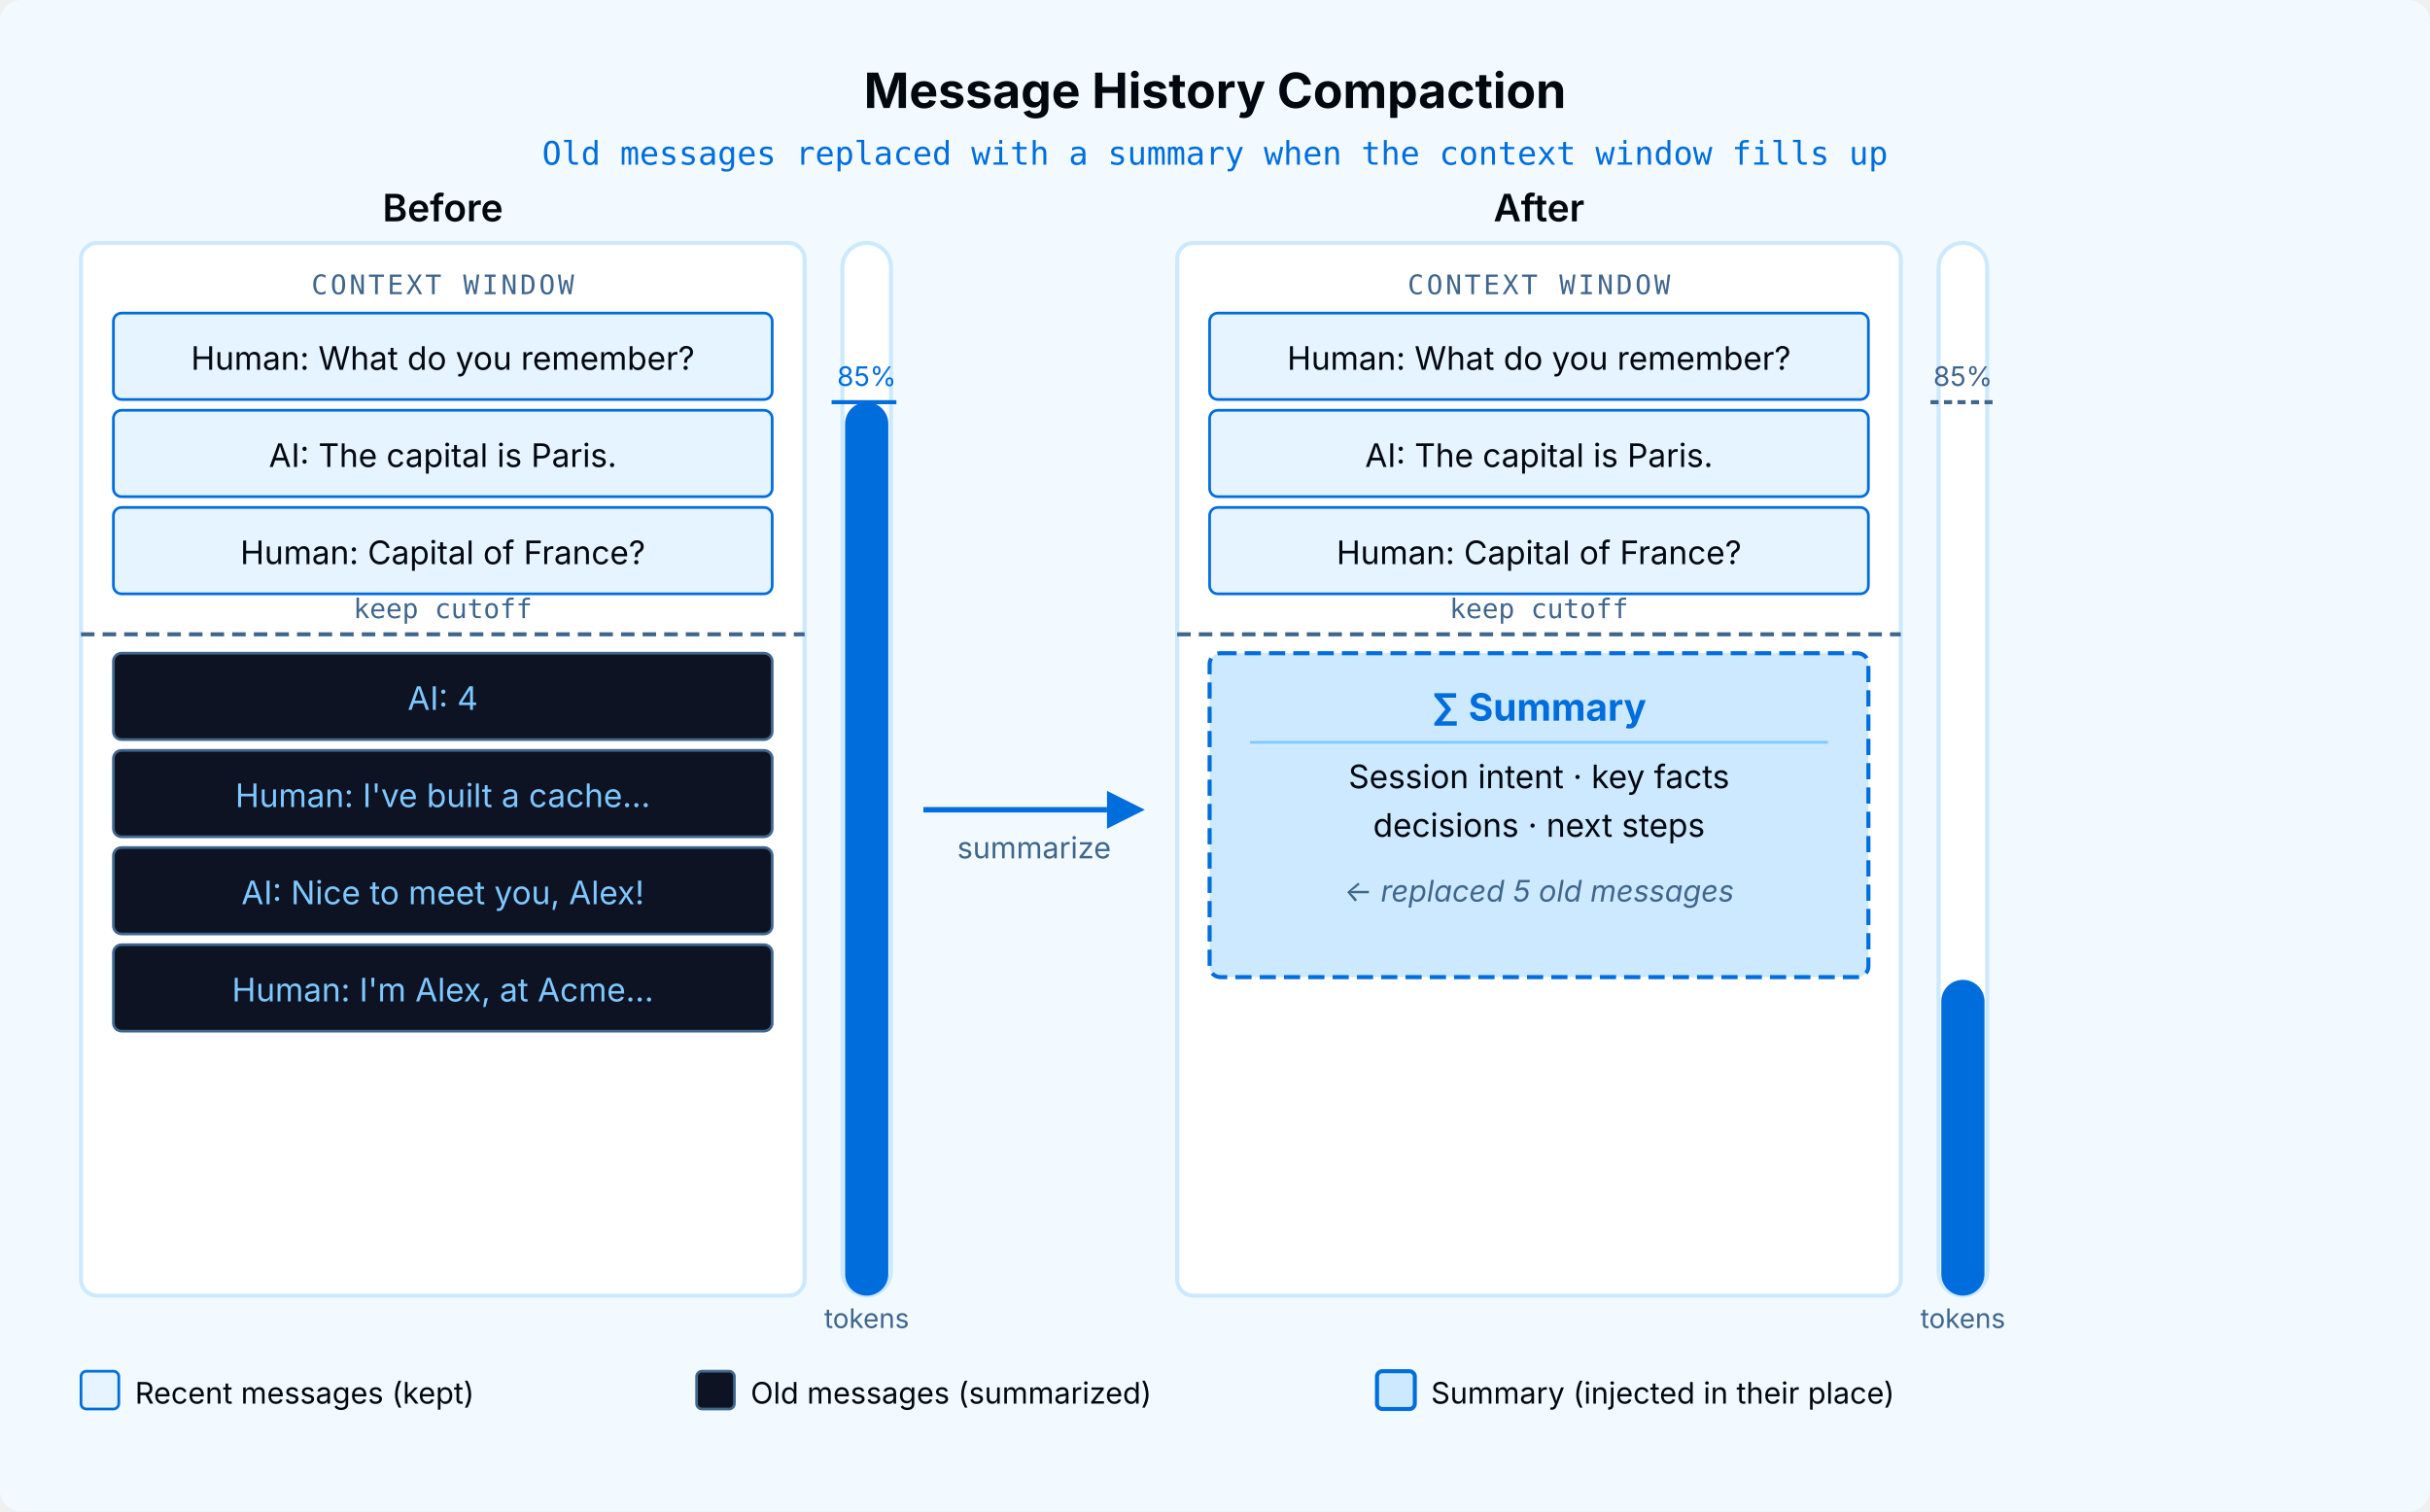
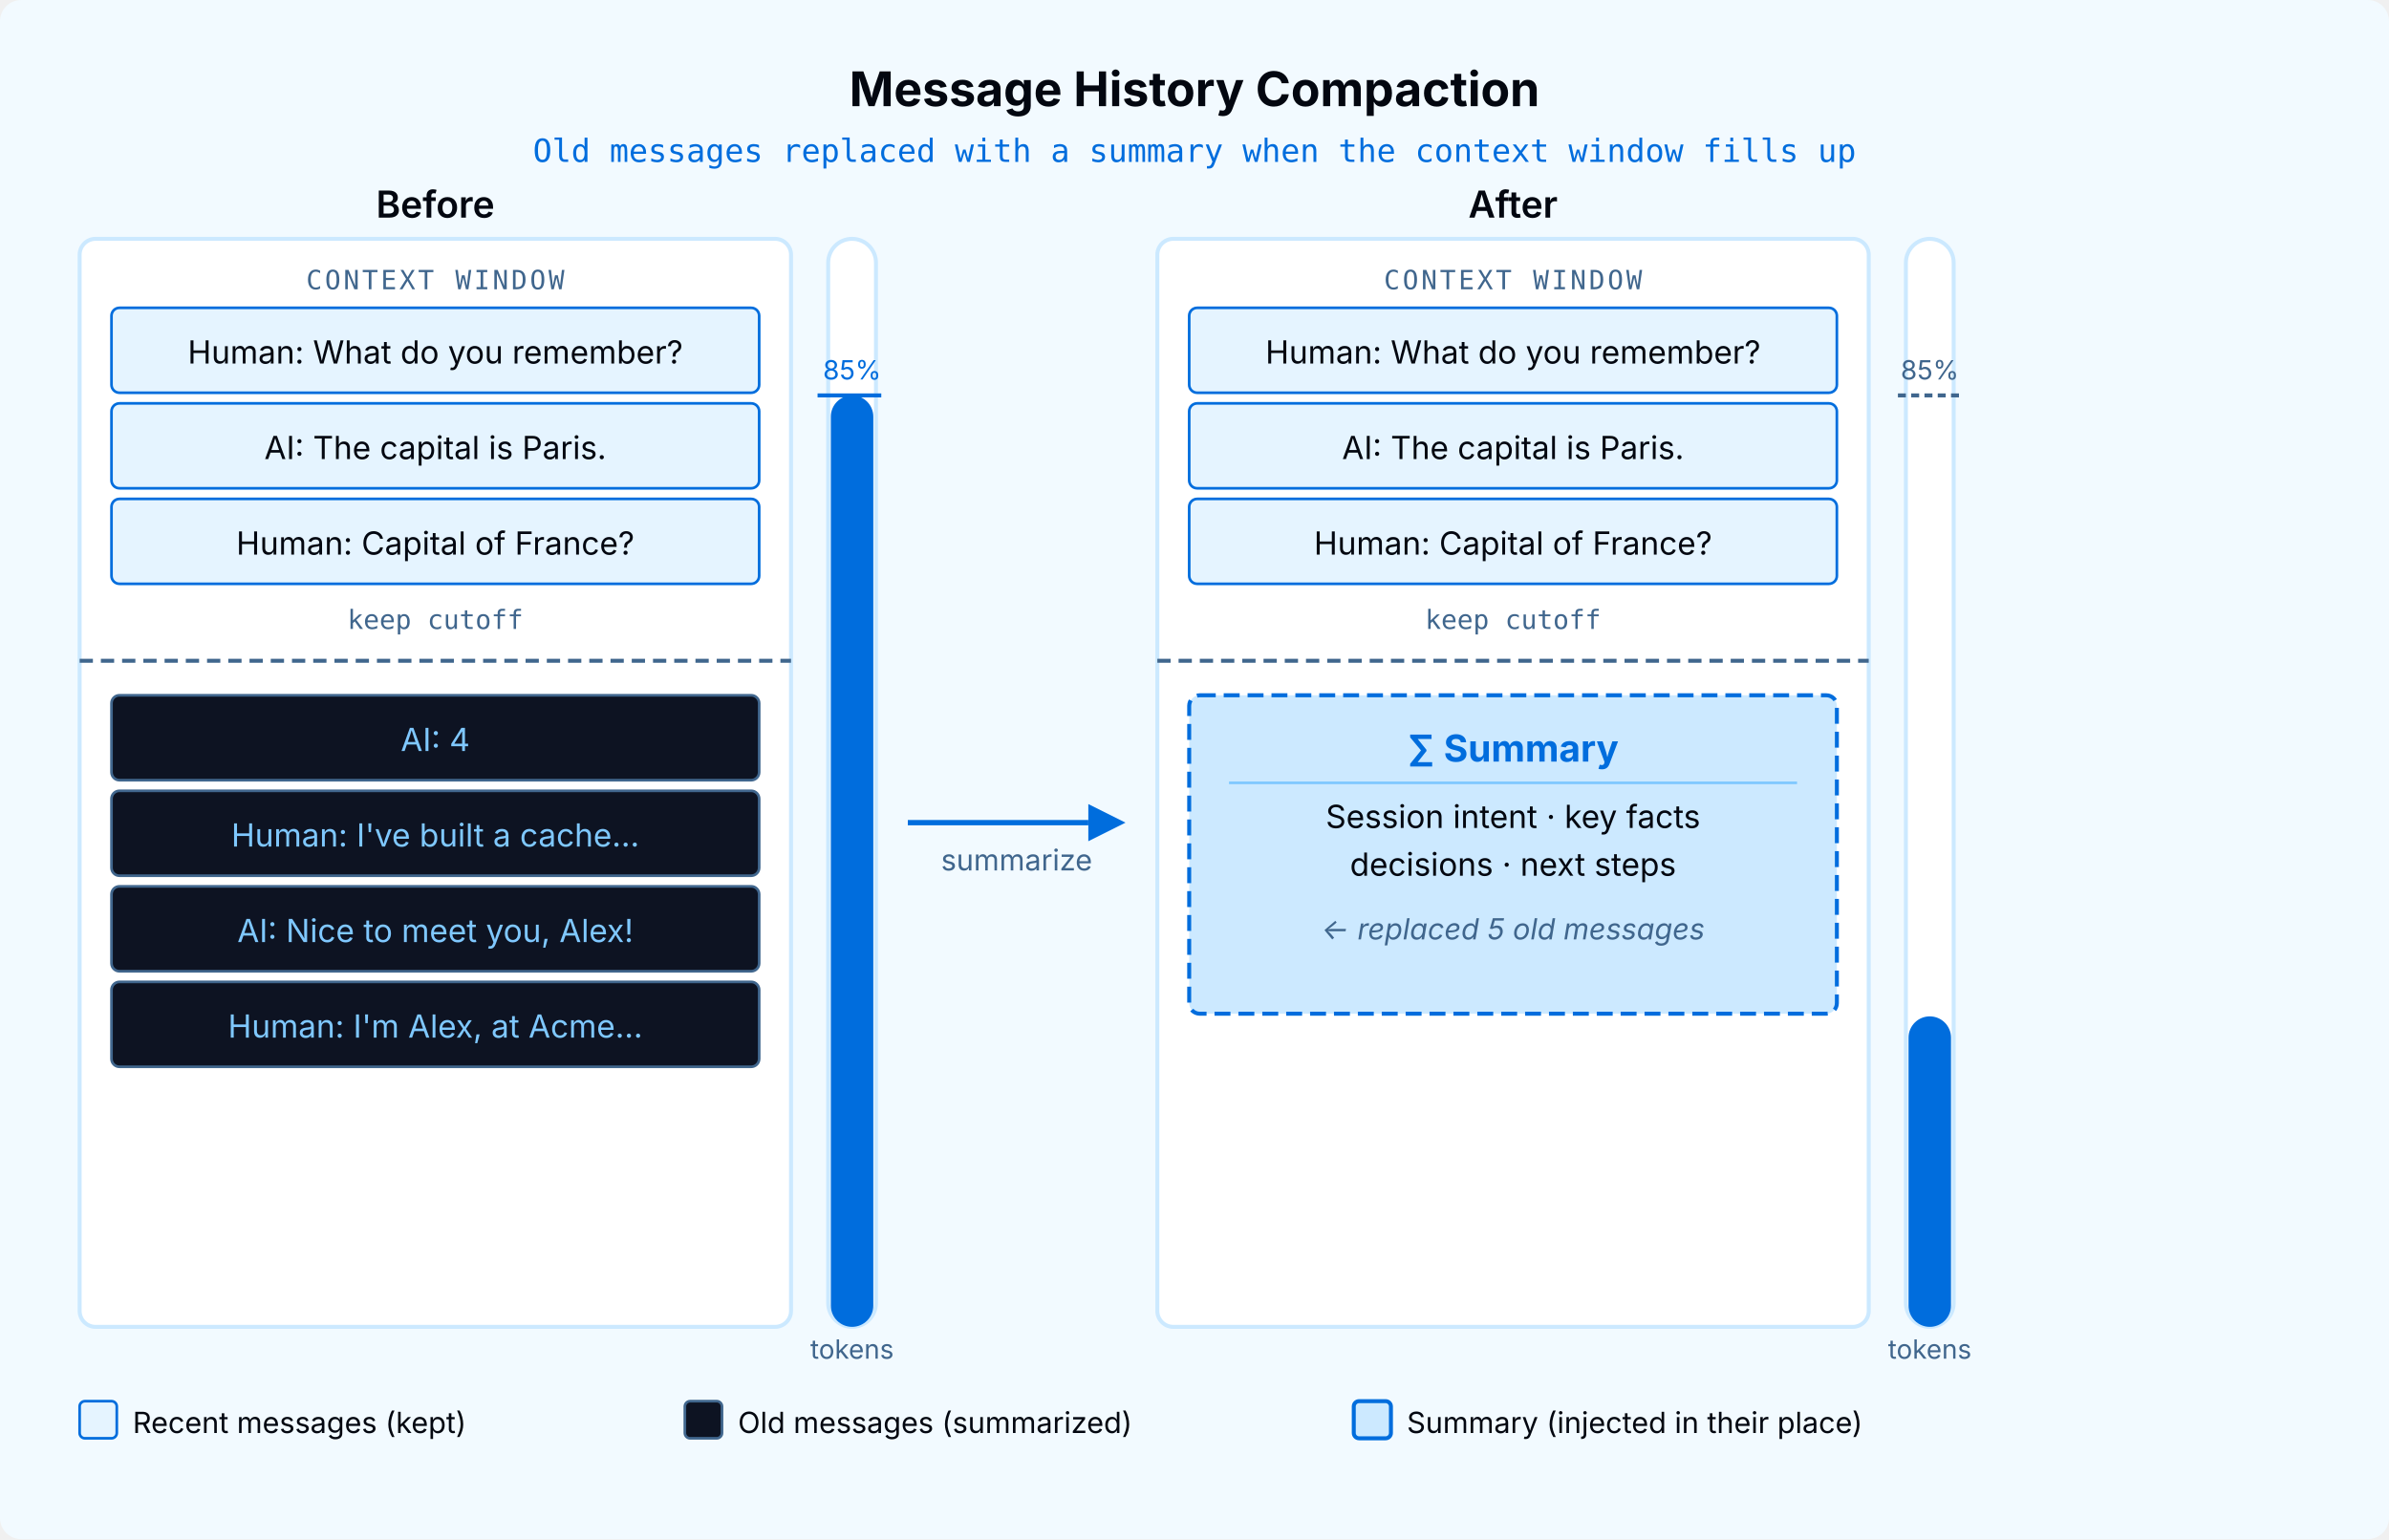
- <svg xmlns="http://www.w3.org/2000/svg" width="900" height="560" font-family="'Inter', -apple-system, BlinkMacSystemFont, 'Segoe UI', sans-serif">
-   <rect width="900" height="560" fill="#F2FAFF" rx="8" />
+ <svg xmlns="http://www.w3.org/2000/svg" width="900" height="580" font-family="'Inter', -apple-system, BlinkMacSystemFont, 'Segoe UI', sans-serif">
+   <rect width="900" height="580" fill="#F2FAFF" rx="8" />
  <text x="450" y="40" text-anchor="middle" font-size="18" font-weight="700" fill="#030710">Message History Compaction</text>
  <text x="450" y="61" text-anchor="middle" font-size="12" fill="#006DDD" font-family="'IBM Plex Mono', ui-monospace, SFMono-Regular, monospace">Old messages replaced with a summary when the context window fills up</text>
  <text x="164" y="82" text-anchor="middle" font-size="14" font-weight="600" fill="#030710">Before</text>
-   <rect x="30" y="90" width="268" height="390" rx="6" fill="#FFFFFF" stroke="#CCE9FF" stroke-width="1.5" />
+   <rect x="30" y="90" width="268" height="410" rx="6" fill="#FFFFFF" stroke="#CCE9FF" stroke-width="1.5" />
  <text x="164" y="109" text-anchor="middle" font-size="10" fill="#40668D" font-family="'IBM Plex Mono', ui-monospace, SFMono-Regular, monospace" letter-spacing="1">CONTEXT WINDOW</text>
  <rect x="42" y="116" width="244" height="32" rx="3" fill="#E5F4FF" stroke="#006DDD" stroke-width="1" />
  <text x="164" y="137" text-anchor="middle" font-size="12" fill="#030710">Human: What do you remember?</text>
  <rect x="42" y="152" width="244" height="32" rx="3" fill="#E5F4FF" stroke="#006DDD" stroke-width="1" />
  <text x="164" y="173" text-anchor="middle" font-size="12" fill="#030710">AI: The capital is Paris.</text>
  <rect x="42" y="188" width="244" height="32" rx="3" fill="#E5F4FF" stroke="#006DDD" stroke-width="1" />
  <text x="164" y="209" text-anchor="middle" font-size="12" fill="#030710">Human: Capital of France?</text>
-   <text x="164" y="229" text-anchor="middle" font-size="10" fill="#40668D" font-family="'IBM Plex Mono', ui-monospace, SFMono-Regular, monospace">keep cutoff</text>
-   <line x1="30" y1="235" x2="298" y2="235" stroke="#40668D" stroke-width="1.5" stroke-dasharray="5,3" />
-   <rect x="42" y="242" width="244" height="32" rx="3" fill="#0D1322" stroke="#40668D" stroke-width="1" />
-   <text x="164" y="263" text-anchor="middle" font-size="12" fill="#7FC8FF">AI: 4</text>
-   <rect x="42" y="278" width="244" height="32" rx="3" fill="#0D1322" stroke="#40668D" stroke-width="1" />
-   <text x="164" y="299" text-anchor="middle" font-size="12" fill="#7FC8FF">Human: I've built a cache...</text>
-   <rect x="42" y="314" width="244" height="32" rx="3" fill="#0D1322" stroke="#40668D" stroke-width="1" />
-   <text x="164" y="335" text-anchor="middle" font-size="12" fill="#7FC8FF">AI: Nice to meet you, Alex!</text>
-   <rect x="42" y="350" width="244" height="32" rx="3" fill="#0D1322" stroke="#40668D" stroke-width="1" />
-   <text x="164" y="371" text-anchor="middle" font-size="12" fill="#7FC8FF">Human: I'm Alex, at Acme...</text>
-   <rect x="312" y="90" width="18" height="390" rx="9" fill="#FFFFFF" stroke="#CCE9FF" stroke-width="1.5" />
-   <rect x="313" y="149" width="16" height="331" rx="8" fill="#006DDD" />
+   <text x="164" y="237" text-anchor="middle" font-size="10" fill="#40668D" font-family="'IBM Plex Mono', ui-monospace, SFMono-Regular, monospace">keep cutoff</text>
+   <line x1="30" y1="249" x2="298" y2="249" stroke="#40668D" stroke-width="1.5" stroke-dasharray="5,3" />
+   <rect x="42" y="262" width="244" height="32" rx="3" fill="#0D1322" stroke="#40668D" stroke-width="1" />
+   <text x="164" y="283" text-anchor="middle" font-size="12" fill="#7FC8FF">AI: 4</text>
+   <rect x="42" y="298" width="244" height="32" rx="3" fill="#0D1322" stroke="#40668D" stroke-width="1" />
+   <text x="164" y="319" text-anchor="middle" font-size="12" fill="#7FC8FF">Human: I've built a cache...</text>
+   <rect x="42" y="334" width="244" height="32" rx="3" fill="#0D1322" stroke="#40668D" stroke-width="1" />
+   <text x="164" y="355" text-anchor="middle" font-size="12" fill="#7FC8FF">AI: Nice to meet you, Alex!</text>
+   <rect x="42" y="370" width="244" height="32" rx="3" fill="#0D1322" stroke="#40668D" stroke-width="1" />
+   <text x="164" y="391" text-anchor="middle" font-size="12" fill="#7FC8FF">Human: I'm Alex, at Acme...</text>
+   <rect x="312" y="90" width="18" height="410" rx="9" fill="#FFFFFF" stroke="#CCE9FF" stroke-width="1.5" />
+   <rect x="313" y="149" width="16" height="351" rx="8" fill="#006DDD" />
  <line x1="308" y1="149" x2="332" y2="149" stroke="#006DDD" stroke-width="1.5" />
  <text x="321" y="143" text-anchor="middle" font-size="10" fill="#006DDD">85%</text>
-   <text x="321" y="492" text-anchor="middle" font-size="10" fill="#40668D">tokens</text>
-   <line x1="342" y1="300" x2="410" y2="300" stroke="#006DDD" stroke-width="2" />
-   <polygon points="410,293 424,300 410,307" fill="#006DDD" />
-   <text x="383" y="318" text-anchor="middle" font-size="11" fill="#40668D">summarize</text>
+   <text x="321" y="512" text-anchor="middle" font-size="10" fill="#40668D">tokens</text>
+   <line x1="342" y1="310" x2="410" y2="310" stroke="#006DDD" stroke-width="2" />
+   <polygon points="410,303 424,310 410,317" fill="#006DDD" />
+   <text x="383" y="328" text-anchor="middle" font-size="11" fill="#40668D">summarize</text>
  <text x="570" y="82" text-anchor="middle" font-size="14" font-weight="600" fill="#030710">After</text>
-   <rect x="436" y="90" width="268" height="390" rx="6" fill="#FFFFFF" stroke="#CCE9FF" stroke-width="1.5" />
+   <rect x="436" y="90" width="268" height="410" rx="6" fill="#FFFFFF" stroke="#CCE9FF" stroke-width="1.5" />
  <text x="570" y="109" text-anchor="middle" font-size="10" fill="#40668D" font-family="'IBM Plex Mono', ui-monospace, SFMono-Regular, monospace" letter-spacing="1">CONTEXT WINDOW</text>
  <rect x="448" y="116" width="244" height="32" rx="3" fill="#E5F4FF" stroke="#006DDD" stroke-width="1" />
  <text x="570" y="137" text-anchor="middle" font-size="12" fill="#030710">Human: What do you remember?</text>
  <rect x="448" y="152" width="244" height="32" rx="3" fill="#E5F4FF" stroke="#006DDD" stroke-width="1" />
  <text x="570" y="173" text-anchor="middle" font-size="12" fill="#030710">AI: The capital is Paris.</text>
  <rect x="448" y="188" width="244" height="32" rx="3" fill="#E5F4FF" stroke="#006DDD" stroke-width="1" />
  <text x="570" y="209" text-anchor="middle" font-size="12" fill="#030710">Human: Capital of France?</text>
-   <text x="570" y="229" text-anchor="middle" font-size="10" fill="#40668D" font-family="'IBM Plex Mono', ui-monospace, SFMono-Regular, monospace">keep cutoff</text>
-   <line x1="436" y1="235" x2="704" y2="235" stroke="#40668D" stroke-width="1.5" stroke-dasharray="5,3" />
-   <rect x="448" y="242" width="244" height="120" rx="4" fill="#CCE9FF" stroke="#006DDD" stroke-width="1.5" stroke-dasharray="6,3" />
-   <text x="570" y="267" text-anchor="middle" font-size="14" font-weight="700" fill="#006DDD">∑ Summary</text>
-   <line x1="463" y1="275" x2="677" y2="275" stroke="#7FC8FF" stroke-width="1" />
-   <text x="570" y="292" text-anchor="middle" font-size="12" fill="#030710">Session intent · key facts</text>
-   <text x="570" y="310" text-anchor="middle" font-size="12" fill="#030710">decisions · next steps</text>
-   <text x="570" y="334" text-anchor="middle" font-size="11" font-style="italic" fill="#40668D">← replaced 5 old messages</text>
-   <rect x="718" y="90" width="18" height="390" rx="9" fill="#FFFFFF" stroke="#CCE9FF" stroke-width="1.5" />
-   <rect x="719" y="363" width="16" height="117" rx="8" fill="#006DDD" />
+   <text x="570" y="237" text-anchor="middle" font-size="10" fill="#40668D" font-family="'IBM Plex Mono', ui-monospace, SFMono-Regular, monospace">keep cutoff</text>
+   <line x1="436" y1="249" x2="704" y2="249" stroke="#40668D" stroke-width="1.5" stroke-dasharray="5,3" />
+   <rect x="448" y="262" width="244" height="120" rx="4" fill="#CCE9FF" stroke="#006DDD" stroke-width="1.5" stroke-dasharray="6,3" />
+   <text x="570" y="287" text-anchor="middle" font-size="14" font-weight="700" fill="#006DDD">∑ Summary</text>
+   <line x1="463" y1="295" x2="677" y2="295" stroke="#7FC8FF" stroke-width="1" />
+   <text x="570" y="312" text-anchor="middle" font-size="12" fill="#030710">Session intent · key facts</text>
+   <text x="570" y="330" text-anchor="middle" font-size="12" fill="#030710">decisions · next steps</text>
+   <text x="570" y="354" text-anchor="middle" font-size="11" font-style="italic" fill="#40668D">← replaced 5 old messages</text>
+   <rect x="718" y="90" width="18" height="410" rx="9" fill="#FFFFFF" stroke="#CCE9FF" stroke-width="1.5" />
+   <rect x="719" y="383" width="16" height="117" rx="8" fill="#006DDD" />
  <line x1="715" y1="149" x2="739" y2="149" stroke="#40668D" stroke-width="1.5" stroke-dasharray="3,2" />
  <text x="727" y="143" text-anchor="middle" font-size="10" fill="#40668D">85%</text>
-   <text x="727" y="492" text-anchor="middle" font-size="10" fill="#40668D">tokens</text>
-   <rect x="30" y="508" width="14" height="14" rx="2" fill="#E5F4FF" stroke="#006DDD" stroke-width="1" />
-   <text x="50" y="520" font-size="11" fill="#030710">Recent messages (kept)</text>
-   <rect x="258" y="508" width="14" height="14" rx="2" fill="#0D1322" stroke="#40668D" stroke-width="1" />
-   <text x="278" y="520" font-size="11" fill="#030710">Old messages (summarized)</text>
-   <rect x="510" y="508" width="14" height="14" rx="2" fill="#CCE9FF" stroke="#006DDD" stroke-width="1.5" />
-   <text x="530" y="520" font-size="11" fill="#030710">Summary (injected in their place)</text>
+   <text x="727" y="512" text-anchor="middle" font-size="10" fill="#40668D">tokens</text>
+   <rect x="30" y="528" width="14" height="14" rx="2" fill="#E5F4FF" stroke="#006DDD" stroke-width="1" />
+   <text x="50" y="540" font-size="11" fill="#030710">Recent messages (kept)</text>
+   <rect x="258" y="528" width="14" height="14" rx="2" fill="#0D1322" stroke="#40668D" stroke-width="1" />
+   <text x="278" y="540" font-size="11" fill="#030710">Old messages (summarized)</text>
+   <rect x="510" y="528" width="14" height="14" rx="2" fill="#CCE9FF" stroke="#006DDD" stroke-width="1.5" />
+   <text x="530" y="540" font-size="11" fill="#030710">Summary (injected in their place)</text>
</svg>
